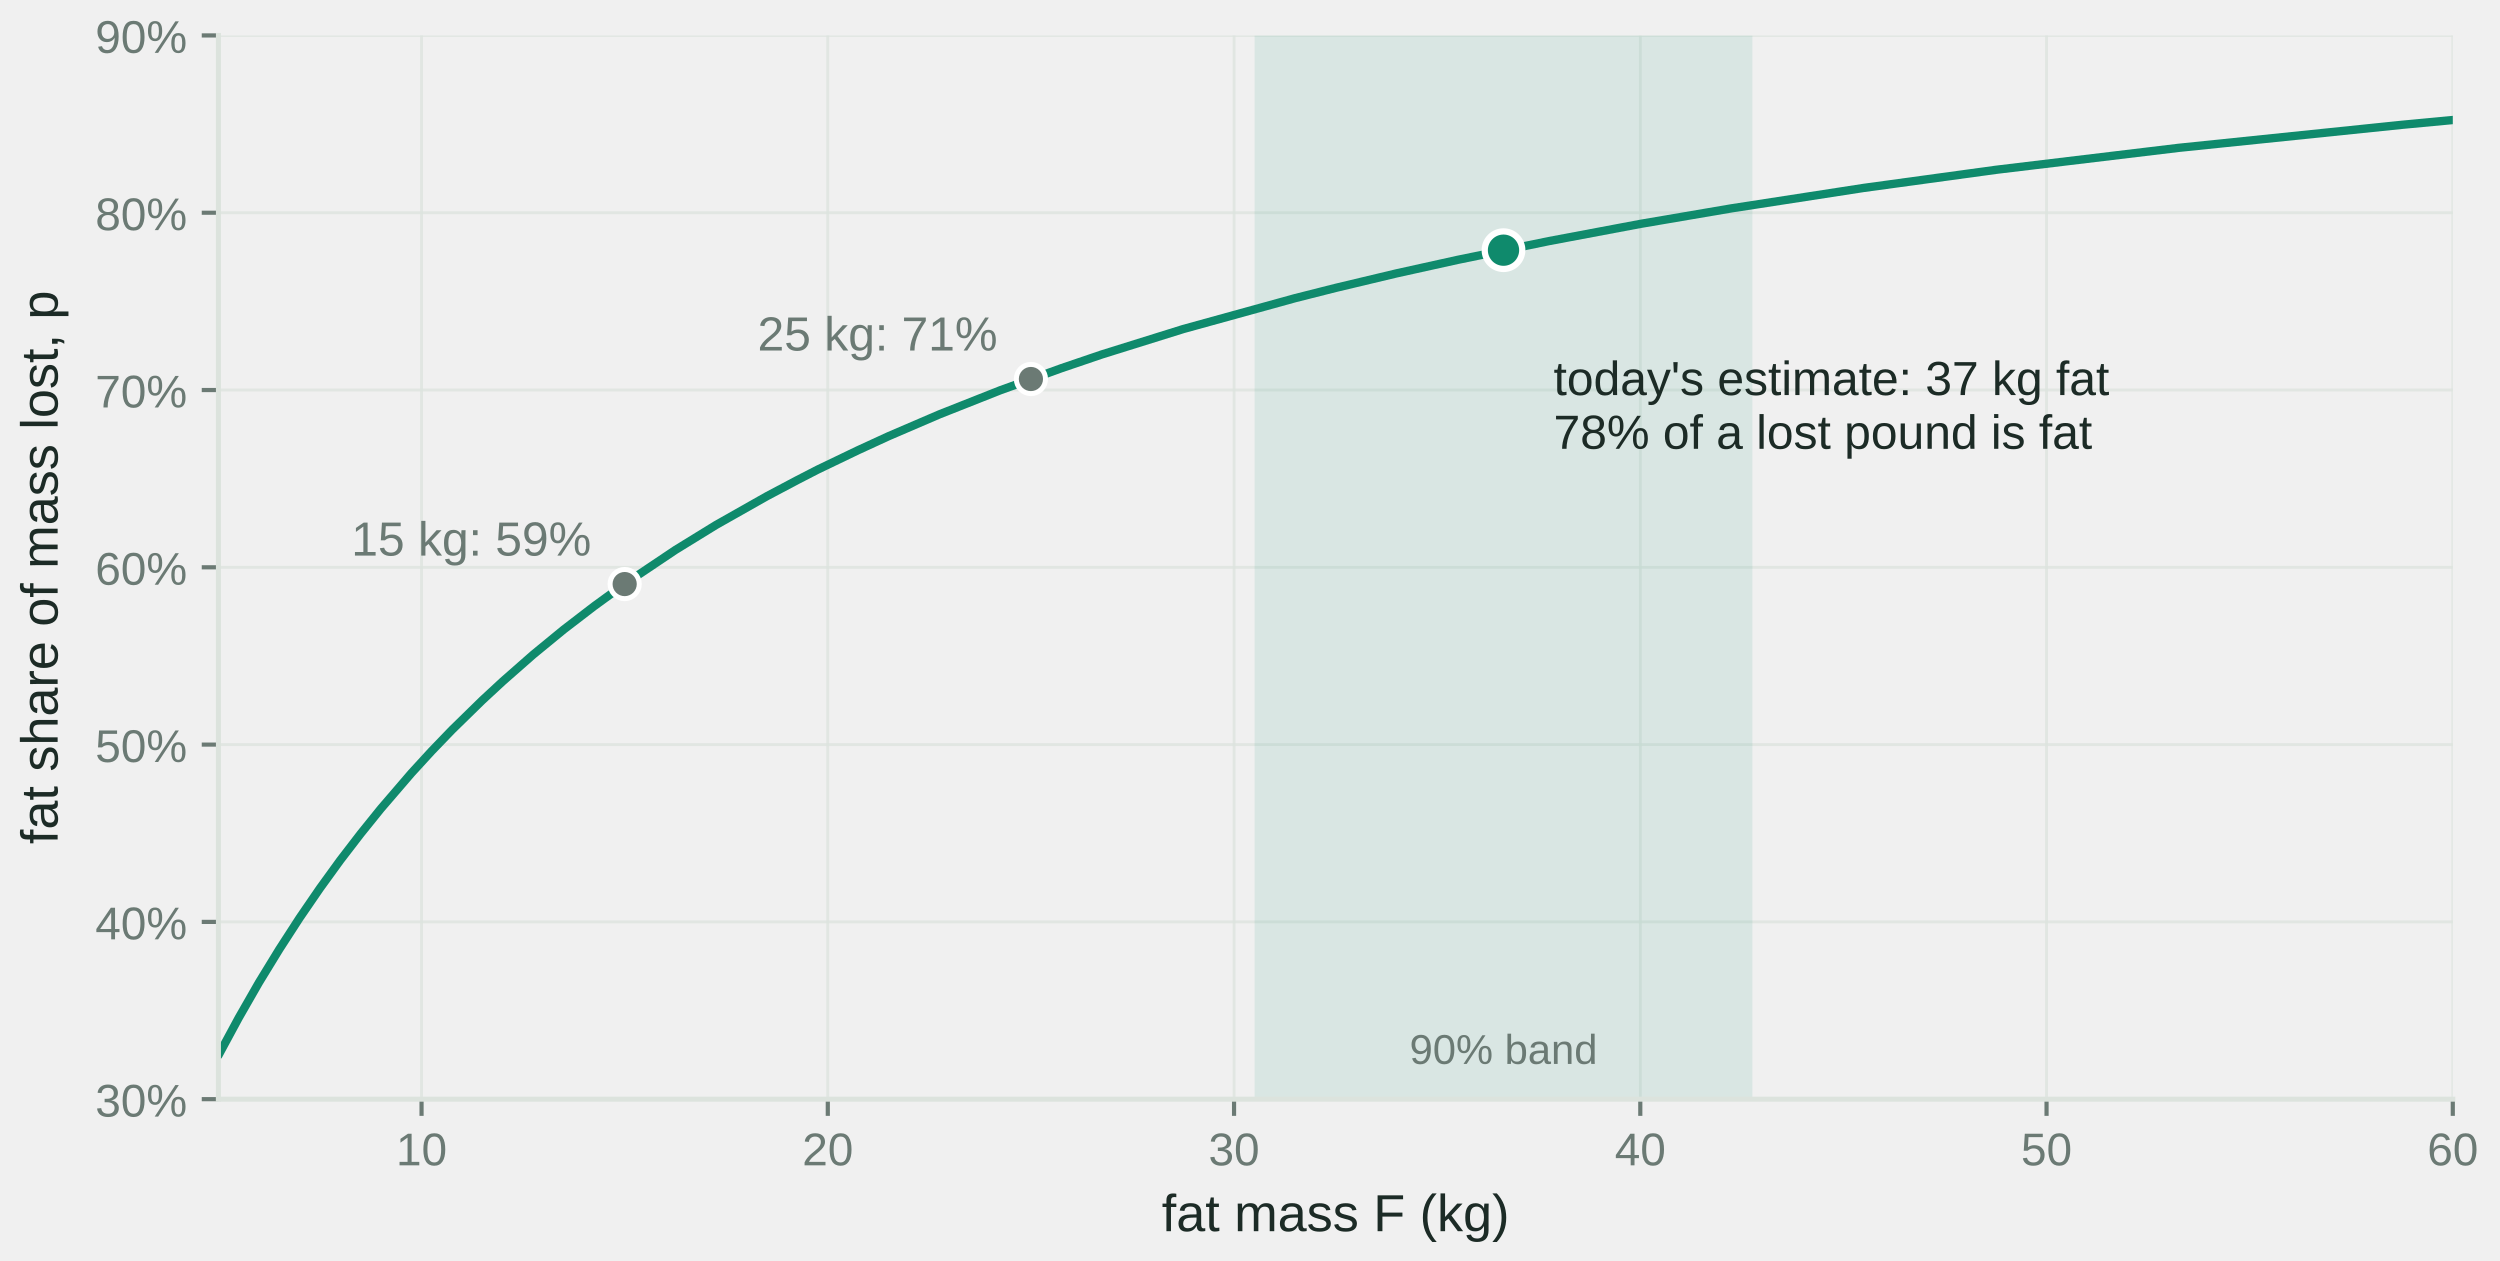
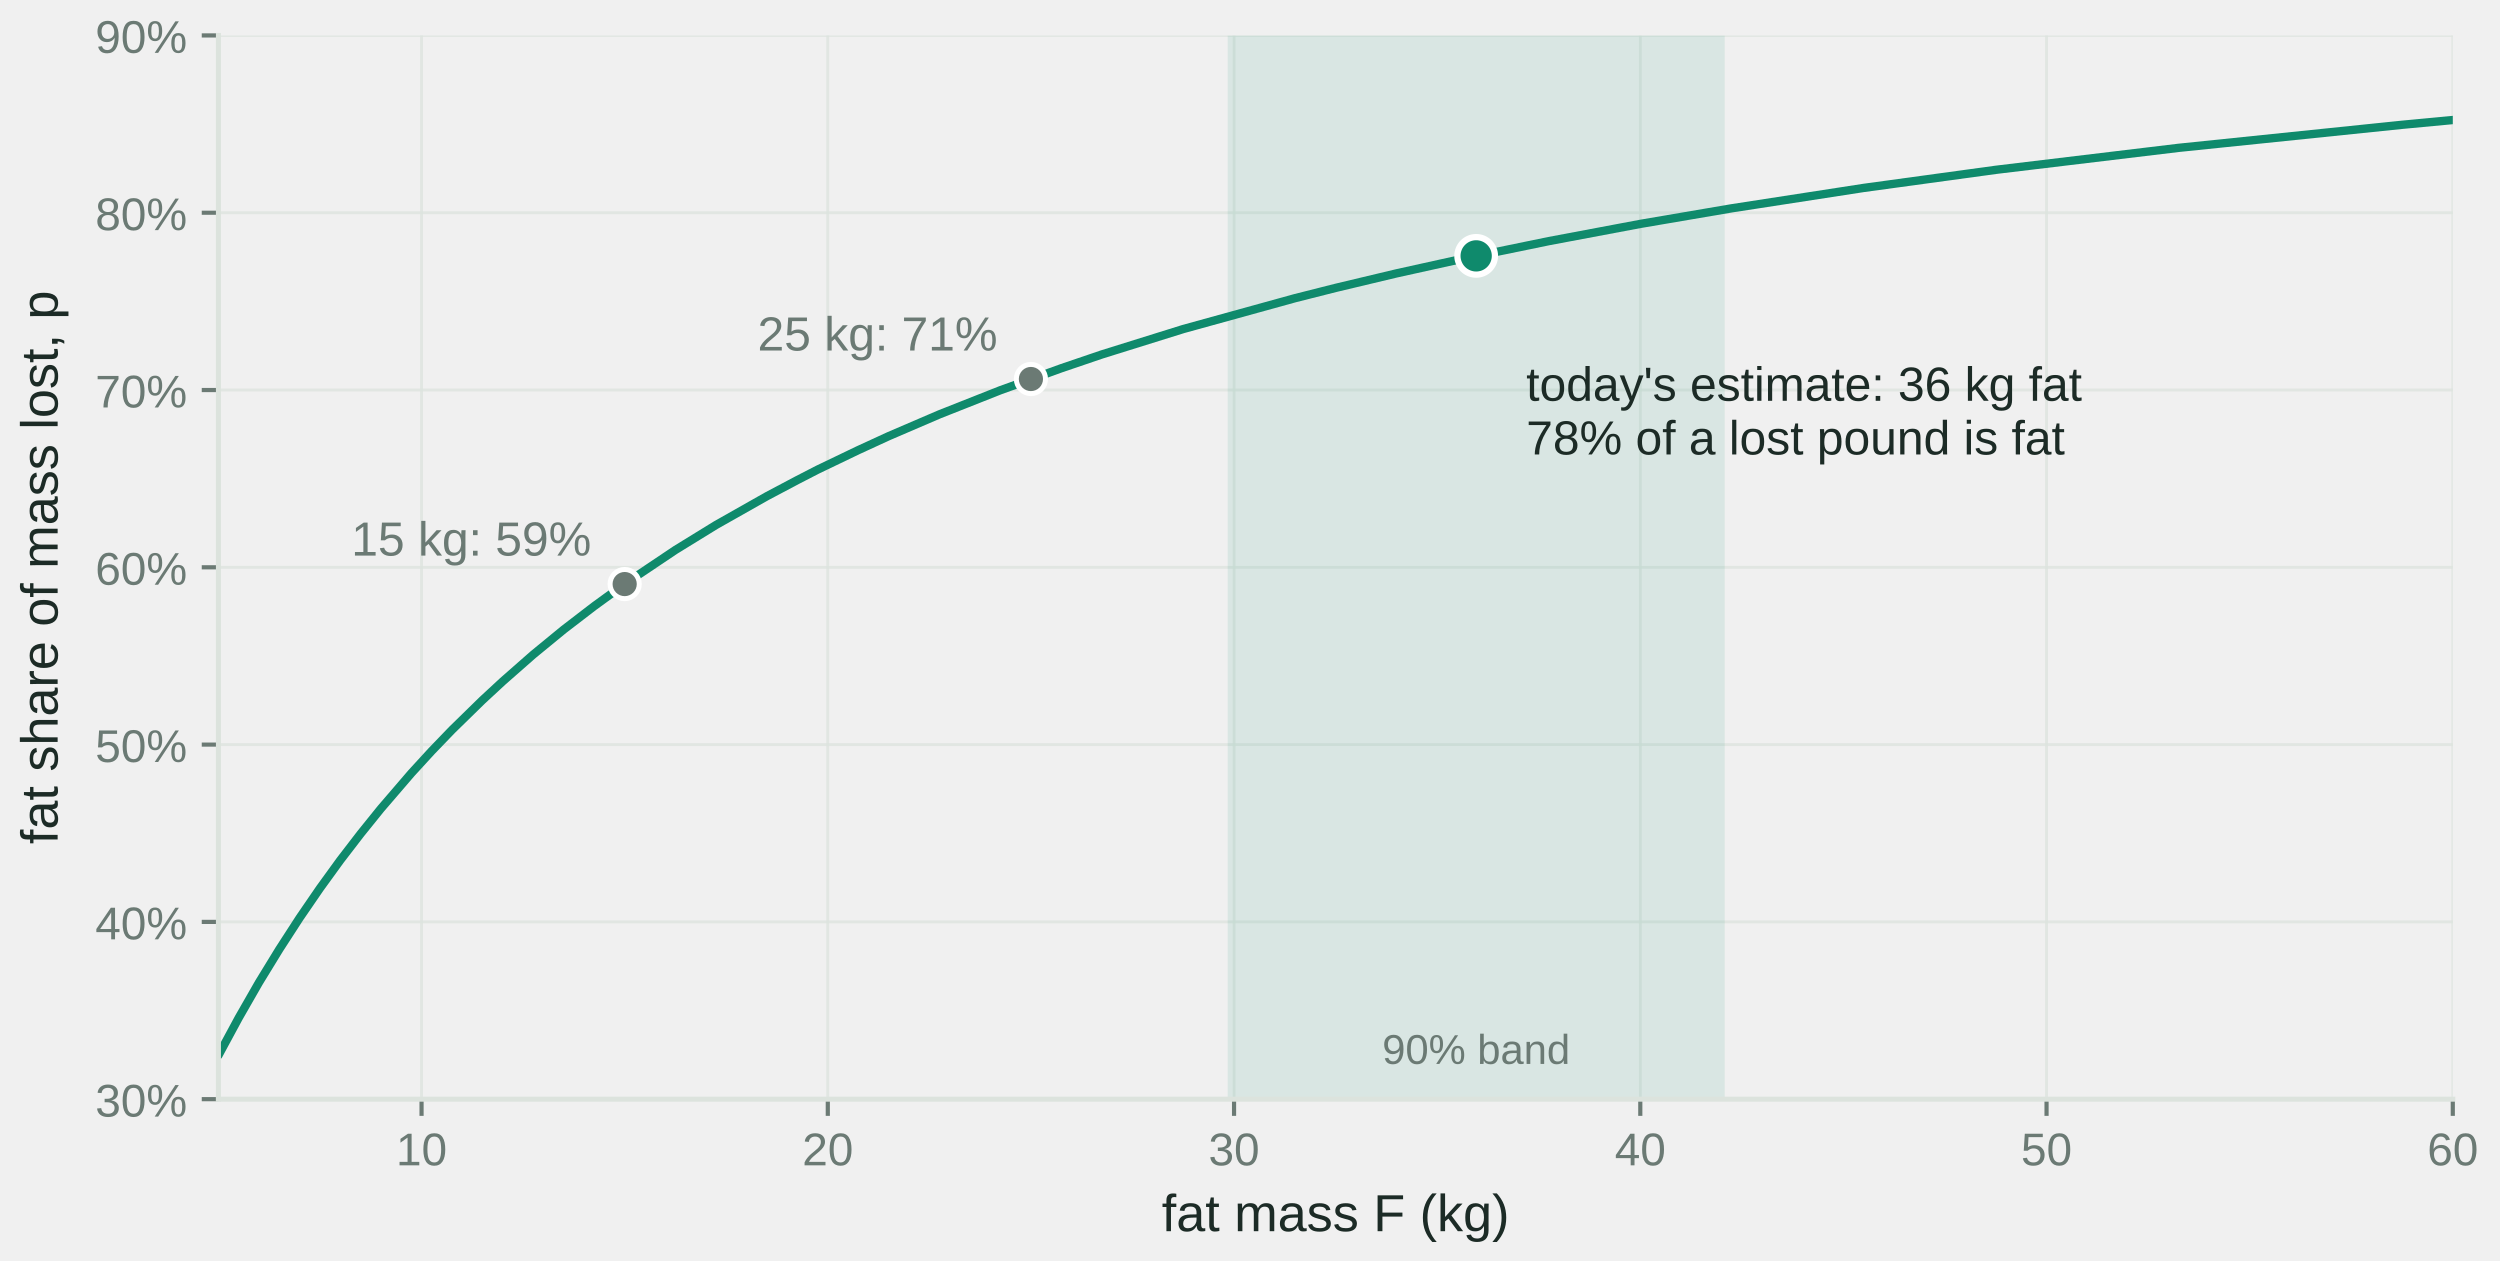
<svg xmlns="http://www.w3.org/2000/svg" xmlns:xlink="http://www.w3.org/1999/xlink" width="599.366pt" height="302.087pt" viewBox="0 0 599.366 302.087" version="1.1">
  <defs>
    <style type="text/css">*{stroke-linejoin: round; stroke-linecap: butt}</style>
  </defs>
  <g id="figure_1">
    <g id="patch_1">
      <path d="M -0 302.087  L 599.366 302.087  L 599.366 0  L -0 0  L -0 302.087  z " style="fill: none" />
    </g>
    <g id="axes_1">
      <g id="patch_2">
        <path d="M 52.367 263.523  L 588.047 263.523  L 588.047 8.499  L 52.367 8.499  L 52.367 263.523  z " style="fill: none" />
      </g>
      <g id="matplotlib.axis_1">
        <g id="xtick_1">
          <g id="line2d_1">
-             <path d="M 101.065 263.523  L 101.065 8.499  " clip-path="url(#pdc00072413)" style="fill: none; stroke: #dce3dd; stroke-opacity: 0.75; stroke-width: 0.7; stroke-linecap: round" />
+             <path d="M 101.065 263.523  L 101.065 8.499  " clip-path="url(#pb7cc917047)" style="fill: none; stroke: #dce3dd; stroke-opacity: 0.75; stroke-width: 0.7; stroke-linecap: round" />
          </g>
          <g id="line2d_2">
            <defs>
-               <path id="m65b9121a75" d="M 0 0  L 0 4  " style="stroke: #6b7a74" />
+               <path id="m1fadb97d75" d="M 0 0  L 0 4  " style="stroke: #6b7a74" />
            </defs>
            <g>
-               <use xlink:href="#m65b9121a75" x="101.065" y="263.523" style="fill: #6b7a74; stroke: #6b7a74" />
+               <use xlink:href="#m1fadb97d75" x="101.065" y="263.523" style="fill: #6b7a74; stroke: #6b7a74" />
            </g>
          </g>
          <g id="text_1">
            <text style="font-size: 11px; font-family: 'Source Sans Pro', 'Source Sans 3', 'Helvetica Neue', 'Arial', 'DejaVu Sans', sans-serif; text-anchor: middle; fill: #6b7a74" x="101.065" y="279.381" transform="rotate(-0 101.0651 279.3814)">10</text>
          </g>
        </g>
        <g id="xtick_2">
          <g id="line2d_3">
-             <path d="M 198.461 263.523  L 198.461 8.499  " clip-path="url(#pdc00072413)" style="fill: none; stroke: #dce3dd; stroke-opacity: 0.75; stroke-width: 0.7; stroke-linecap: round" />
+             <path d="M 198.461 263.523  L 198.461 8.499  " clip-path="url(#pb7cc917047)" style="fill: none; stroke: #dce3dd; stroke-opacity: 0.75; stroke-width: 0.7; stroke-linecap: round" />
          </g>
          <g id="line2d_4">
            <g>
-               <use xlink:href="#m65b9121a75" x="198.461" y="263.523" style="fill: #6b7a74; stroke: #6b7a74" />
+               <use xlink:href="#m1fadb97d75" x="198.461" y="263.523" style="fill: #6b7a74; stroke: #6b7a74" />
            </g>
          </g>
          <g id="text_2">
            <text style="font-size: 11px; font-family: 'Source Sans Pro', 'Source Sans 3', 'Helvetica Neue', 'Arial', 'DejaVu Sans', sans-serif; text-anchor: middle; fill: #6b7a74" x="198.461" y="279.381" transform="rotate(-0 198.4614 279.3814)">20</text>
          </g>
        </g>
        <g id="xtick_3">
          <g id="line2d_5">
-             <path d="M 295.858 263.523  L 295.858 8.499  " clip-path="url(#pdc00072413)" style="fill: none; stroke: #dce3dd; stroke-opacity: 0.75; stroke-width: 0.7; stroke-linecap: round" />
+             <path d="M 295.858 263.523  L 295.858 8.499  " clip-path="url(#pb7cc917047)" style="fill: none; stroke: #dce3dd; stroke-opacity: 0.75; stroke-width: 0.7; stroke-linecap: round" />
          </g>
          <g id="line2d_6">
            <g>
-               <use xlink:href="#m65b9121a75" x="295.858" y="263.523" style="fill: #6b7a74; stroke: #6b7a74" />
+               <use xlink:href="#m1fadb97d75" x="295.858" y="263.523" style="fill: #6b7a74; stroke: #6b7a74" />
            </g>
          </g>
          <g id="text_3">
            <text style="font-size: 11px; font-family: 'Source Sans Pro', 'Source Sans 3', 'Helvetica Neue', 'Arial', 'DejaVu Sans', sans-serif; text-anchor: middle; fill: #6b7a74" x="295.858" y="279.381" transform="rotate(-0 295.8578 279.3814)">30</text>
          </g>
        </g>
        <g id="xtick_4">
          <g id="line2d_7">
-             <path d="M 393.254 263.523  L 393.254 8.499  " clip-path="url(#pdc00072413)" style="fill: none; stroke: #dce3dd; stroke-opacity: 0.75; stroke-width: 0.7; stroke-linecap: round" />
+             <path d="M 393.254 263.523  L 393.254 8.499  " clip-path="url(#pb7cc917047)" style="fill: none; stroke: #dce3dd; stroke-opacity: 0.75; stroke-width: 0.7; stroke-linecap: round" />
          </g>
          <g id="line2d_8">
            <g>
-               <use xlink:href="#m65b9121a75" x="393.254" y="263.523" style="fill: #6b7a74; stroke: #6b7a74" />
+               <use xlink:href="#m1fadb97d75" x="393.254" y="263.523" style="fill: #6b7a74; stroke: #6b7a74" />
            </g>
          </g>
          <g id="text_4">
            <text style="font-size: 11px; font-family: 'Source Sans Pro', 'Source Sans 3', 'Helvetica Neue', 'Arial', 'DejaVu Sans', sans-serif; text-anchor: middle; fill: #6b7a74" x="393.254" y="279.381" transform="rotate(-0 393.2541 279.3814)">40</text>
          </g>
        </g>
        <g id="xtick_5">
          <g id="line2d_9">
-             <path d="M 490.651 263.523  L 490.651 8.499  " clip-path="url(#pdc00072413)" style="fill: none; stroke: #dce3dd; stroke-opacity: 0.75; stroke-width: 0.7; stroke-linecap: round" />
+             <path d="M 490.651 263.523  L 490.651 8.499  " clip-path="url(#pb7cc917047)" style="fill: none; stroke: #dce3dd; stroke-opacity: 0.75; stroke-width: 0.7; stroke-linecap: round" />
          </g>
          <g id="line2d_10">
            <g>
-               <use xlink:href="#m65b9121a75" x="490.651" y="263.523" style="fill: #6b7a74; stroke: #6b7a74" />
+               <use xlink:href="#m1fadb97d75" x="490.651" y="263.523" style="fill: #6b7a74; stroke: #6b7a74" />
            </g>
          </g>
          <g id="text_5">
            <text style="font-size: 11px; font-family: 'Source Sans Pro', 'Source Sans 3', 'Helvetica Neue', 'Arial', 'DejaVu Sans', sans-serif; text-anchor: middle; fill: #6b7a74" x="490.651" y="279.381" transform="rotate(-0 490.6505 279.3814)">50</text>
          </g>
        </g>
        <g id="xtick_6">
          <g id="line2d_11">
-             <path d="M 588.047 263.523  L 588.047 8.499  " clip-path="url(#pdc00072413)" style="fill: none; stroke: #dce3dd; stroke-opacity: 0.75; stroke-width: 0.7; stroke-linecap: round" />
+             <path d="M 588.047 263.523  L 588.047 8.499  " clip-path="url(#pb7cc917047)" style="fill: none; stroke: #dce3dd; stroke-opacity: 0.75; stroke-width: 0.7; stroke-linecap: round" />
          </g>
          <g id="line2d_12">
            <g>
-               <use xlink:href="#m65b9121a75" x="588.047" y="263.523" style="fill: #6b7a74; stroke: #6b7a74" />
+               <use xlink:href="#m1fadb97d75" x="588.047" y="263.523" style="fill: #6b7a74; stroke: #6b7a74" />
            </g>
          </g>
          <g id="text_6">
            <text style="font-size: 11px; font-family: 'Source Sans Pro', 'Source Sans 3', 'Helvetica Neue', 'Arial', 'DejaVu Sans', sans-serif; text-anchor: middle; fill: #6b7a74" x="588.047" y="279.381" transform="rotate(-0 588.0469 279.3814)">60</text>
          </g>
        </g>
        <g id="text_7">
          <text style="font-size: 12.5px; font-family: 'Source Sans Pro', 'Source Sans 3', 'Helvetica Neue', 'Arial', 'DejaVu Sans', sans-serif; text-anchor: middle; fill: #1c2b26" x="320.207" y="295.167" transform="rotate(-0 320.2069 295.1671)">fat mass F (kg)</text>
        </g>
      </g>
      <g id="matplotlib.axis_2">
        <g id="ytick_1">
          <g id="line2d_13">
-             <path d="M 52.367 263.523  L 588.047 263.523  " clip-path="url(#pdc00072413)" style="fill: none; stroke: #dce3dd; stroke-opacity: 0.75; stroke-width: 0.7; stroke-linecap: round" />
+             <path d="M 52.367 263.523  L 588.047 263.523  " clip-path="url(#pb7cc917047)" style="fill: none; stroke: #dce3dd; stroke-opacity: 0.75; stroke-width: 0.7; stroke-linecap: round" />
          </g>
          <g id="line2d_14">
            <defs>
-               <path id="m8e2e903ef1" d="M 0 0  L -4 0  " style="stroke: #6b7a74" />
+               <path id="m826b8a5901" d="M 0 0  L -4 0  " style="stroke: #6b7a74" />
            </defs>
            <g>
-               <use xlink:href="#m8e2e903ef1" x="52.367" y="263.523" style="fill: #6b7a74; stroke: #6b7a74" />
+               <use xlink:href="#m826b8a5901" x="52.367" y="263.523" style="fill: #6b7a74; stroke: #6b7a74" />
            </g>
          </g>
          <g id="text_8">
            <text style="font-size: 11px; font-family: 'Source Sans Pro', 'Source Sans 3', 'Helvetica Neue', 'Arial', 'DejaVu Sans', sans-serif; text-anchor: end; fill: #6b7a74" x="44.867" y="267.702" transform="rotate(-0 44.86688 267.7023)">30%</text>
          </g>
        </g>
        <g id="ytick_2">
          <g id="line2d_15">
-             <path d="M 52.367 221.019  L 588.047 221.019  " clip-path="url(#pdc00072413)" style="fill: none; stroke: #dce3dd; stroke-opacity: 0.75; stroke-width: 0.7; stroke-linecap: round" />
+             <path d="M 52.367 221.019  L 588.047 221.019  " clip-path="url(#pb7cc917047)" style="fill: none; stroke: #dce3dd; stroke-opacity: 0.75; stroke-width: 0.7; stroke-linecap: round" />
          </g>
          <g id="line2d_16">
            <g>
-               <use xlink:href="#m8e2e903ef1" x="52.367" y="221.019" style="fill: #6b7a74; stroke: #6b7a74" />
+               <use xlink:href="#m826b8a5901" x="52.367" y="221.019" style="fill: #6b7a74; stroke: #6b7a74" />
            </g>
          </g>
          <g id="text_9">
            <text style="font-size: 11px; font-family: 'Source Sans Pro', 'Source Sans 3', 'Helvetica Neue', 'Arial', 'DejaVu Sans', sans-serif; text-anchor: end; fill: #6b7a74" x="44.867" y="225.198" transform="rotate(-0 44.86688 225.1983)">40%</text>
          </g>
        </g>
        <g id="ytick_3">
          <g id="line2d_17">
-             <path d="M 52.367 178.515  L 588.047 178.515  " clip-path="url(#pdc00072413)" style="fill: none; stroke: #dce3dd; stroke-opacity: 0.75; stroke-width: 0.7; stroke-linecap: round" />
+             <path d="M 52.367 178.515  L 588.047 178.515  " clip-path="url(#pb7cc917047)" style="fill: none; stroke: #dce3dd; stroke-opacity: 0.75; stroke-width: 0.7; stroke-linecap: round" />
          </g>
          <g id="line2d_18">
            <g>
-               <use xlink:href="#m8e2e903ef1" x="52.367" y="178.515" style="fill: #6b7a74; stroke: #6b7a74" />
+               <use xlink:href="#m826b8a5901" x="52.367" y="178.515" style="fill: #6b7a74; stroke: #6b7a74" />
            </g>
          </g>
          <g id="text_10">
            <text style="font-size: 11px; font-family: 'Source Sans Pro', 'Source Sans 3', 'Helvetica Neue', 'Arial', 'DejaVu Sans', sans-serif; text-anchor: end; fill: #6b7a74" x="44.867" y="182.694" transform="rotate(-0 44.86688 182.6943)">50%</text>
          </g>
        </g>
        <g id="ytick_4">
          <g id="line2d_19">
-             <path d="M 52.367 136.011  L 588.047 136.011  " clip-path="url(#pdc00072413)" style="fill: none; stroke: #dce3dd; stroke-opacity: 0.75; stroke-width: 0.7; stroke-linecap: round" />
+             <path d="M 52.367 136.011  L 588.047 136.011  " clip-path="url(#pb7cc917047)" style="fill: none; stroke: #dce3dd; stroke-opacity: 0.75; stroke-width: 0.7; stroke-linecap: round" />
          </g>
          <g id="line2d_20">
            <g>
-               <use xlink:href="#m8e2e903ef1" x="52.367" y="136.011" style="fill: #6b7a74; stroke: #6b7a74" />
+               <use xlink:href="#m826b8a5901" x="52.367" y="136.011" style="fill: #6b7a74; stroke: #6b7a74" />
            </g>
          </g>
          <g id="text_11">
            <text style="font-size: 11px; font-family: 'Source Sans Pro', 'Source Sans 3', 'Helvetica Neue', 'Arial', 'DejaVu Sans', sans-serif; text-anchor: end; fill: #6b7a74" x="44.867" y="140.19" transform="rotate(-0 44.86688 140.1903)">60%</text>
          </g>
        </g>
        <g id="ytick_5">
          <g id="line2d_21">
-             <path d="M 52.367 93.507  L 588.047 93.507  " clip-path="url(#pdc00072413)" style="fill: none; stroke: #dce3dd; stroke-opacity: 0.75; stroke-width: 0.7; stroke-linecap: round" />
+             <path d="M 52.367 93.507  L 588.047 93.507  " clip-path="url(#pb7cc917047)" style="fill: none; stroke: #dce3dd; stroke-opacity: 0.75; stroke-width: 0.7; stroke-linecap: round" />
          </g>
          <g id="line2d_22">
            <g>
-               <use xlink:href="#m8e2e903ef1" x="52.367" y="93.507" style="fill: #6b7a74; stroke: #6b7a74" />
+               <use xlink:href="#m826b8a5901" x="52.367" y="93.507" style="fill: #6b7a74; stroke: #6b7a74" />
            </g>
          </g>
          <g id="text_12">
            <text style="font-size: 11px; font-family: 'Source Sans Pro', 'Source Sans 3', 'Helvetica Neue', 'Arial', 'DejaVu Sans', sans-serif; text-anchor: end; fill: #6b7a74" x="44.867" y="97.686" transform="rotate(-0 44.86688 97.68628)">70%</text>
          </g>
        </g>
        <g id="ytick_6">
          <g id="line2d_23">
-             <path d="M 52.367 51.003  L 588.047 51.003  " clip-path="url(#pdc00072413)" style="fill: none; stroke: #dce3dd; stroke-opacity: 0.75; stroke-width: 0.7; stroke-linecap: round" />
+             <path d="M 52.367 51.003  L 588.047 51.003  " clip-path="url(#pb7cc917047)" style="fill: none; stroke: #dce3dd; stroke-opacity: 0.75; stroke-width: 0.7; stroke-linecap: round" />
          </g>
          <g id="line2d_24">
            <g>
-               <use xlink:href="#m8e2e903ef1" x="52.367" y="51.003" style="fill: #6b7a74; stroke: #6b7a74" />
+               <use xlink:href="#m826b8a5901" x="52.367" y="51.003" style="fill: #6b7a74; stroke: #6b7a74" />
            </g>
          </g>
          <g id="text_13">
            <text style="font-size: 11px; font-family: 'Source Sans Pro', 'Source Sans 3', 'Helvetica Neue', 'Arial', 'DejaVu Sans', sans-serif; text-anchor: end; fill: #6b7a74" x="44.867" y="55.182" transform="rotate(-0 44.86688 55.18228)">80%</text>
          </g>
        </g>
        <g id="ytick_7">
          <g id="line2d_25">
-             <path d="M 52.367 8.499  L 588.047 8.499  " clip-path="url(#pdc00072413)" style="fill: none; stroke: #dce3dd; stroke-opacity: 0.75; stroke-width: 0.7; stroke-linecap: round" />
+             <path d="M 52.367 8.499  L 588.047 8.499  " clip-path="url(#pb7cc917047)" style="fill: none; stroke: #dce3dd; stroke-opacity: 0.75; stroke-width: 0.7; stroke-linecap: round" />
          </g>
          <g id="line2d_26">
            <g>
-               <use xlink:href="#m8e2e903ef1" x="52.367" y="8.499" style="fill: #6b7a74; stroke: #6b7a74" />
+               <use xlink:href="#m826b8a5901" x="52.367" y="8.499" style="fill: #6b7a74; stroke: #6b7a74" />
            </g>
          </g>
          <g id="text_14">
            <text style="font-size: 11px; font-family: 'Source Sans Pro', 'Source Sans 3', 'Helvetica Neue', 'Arial', 'DejaVu Sans', sans-serif; text-anchor: end; fill: #6b7a74" x="44.867" y="12.678" transform="rotate(-0 44.86688 12.67828)">90%</text>
          </g>
        </g>
        <g id="text_15">
          <text style="font-size: 12.5px; font-family: 'Source Sans Pro', 'Source Sans 3', 'Helvetica Neue', 'Arial', 'DejaVu Sans', sans-serif; text-anchor: middle; fill: #1c2b26" x="13.818" y="136.011" transform="rotate(-90 13.81805 136.0111)">fat share of mass lost, p</text>
        </g>
      </g>
      <g id="patch_3">
-         <path d="M 300.78 263.523  L 420.142 263.523  L 420.142 8.499  L 300.78 8.499  z " clip-path="url(#pdc00072413)" style="fill: #0f8a6c; opacity: 0.1" />
+         <path d="M 294.321 263.523  L 413.491 263.523  L 413.491 8.499  L 294.321 8.499  z " clip-path="url(#pb7cc917047)" style="fill: #0f8a6c; opacity: 0.1" />
      </g>
      <g id="line2d_27">
-         <path d="M 52.367 253.025  L 57.237 244.014  L 62.107 235.513  L 66.976 227.565  L 71.846 220.042  L 76.716 212.943  L 81.586 206.228  L 86.456 199.895  L 91.325 193.859  L 98.63 185.358  L 103.5 180.045  L 108.37 174.987  L 115.675 167.847  L 120.544 163.341  L 127.849 156.923  L 135.154 150.93  L 142.459 145.32  L 149.763 140.007  L 161.938 131.846  L 171.677 125.853  L 183.852 118.967  L 191.157 115.099  L 196.027 112.591  L 205.766 107.916  L 213.071 104.558  L 225.245 99.33  L 239.855 93.55  L 254.464 88.279  L 264.204 84.964  L 283.683 78.886  L 310.467 71.49  L 320.207 69.025  L 334.816 65.54  L 349.426 62.309  L 371.34 57.804  L 393.254 53.681  L 415.168 49.941  L 446.822 45.053  L 478.476 40.717  L 522.304 35.447  L 575.872 29.921  L 588.047 28.774  L 588.047 28.774  " clip-path="url(#pdc00072413)" style="fill: none; stroke: #0f8a6c; stroke-width: 2; stroke-linecap: round" />
+         <path d="M 52.367 253.025  L 57.237 244.014  L 62.107 235.513  L 66.976 227.565  L 71.846 220.042  L 76.716 212.943  L 81.586 206.228  L 86.456 199.895  L 91.325 193.859  L 98.63 185.358  L 103.5 180.045  L 108.37 174.987  L 115.675 167.847  L 120.544 163.341  L 127.849 156.923  L 135.154 150.93  L 142.459 145.32  L 149.763 140.007  L 161.938 131.846  L 171.677 125.853  L 183.852 118.967  L 191.157 115.099  L 196.027 112.591  L 205.766 107.916  L 213.071 104.558  L 225.245 99.33  L 239.855 93.55  L 254.464 88.279  L 264.204 84.964  L 283.683 78.886  L 310.467 71.49  L 320.207 69.025  L 334.816 65.54  L 349.426 62.309  L 371.34 57.804  L 393.254 53.681  L 415.168 49.941  L 446.822 45.053  L 478.476 40.717  L 522.304 35.447  L 575.872 29.921  L 588.047 28.774  L 588.047 28.774  " clip-path="url(#pb7cc917047)" style="fill: none; stroke: #0f8a6c; stroke-width: 2; stroke-linecap: round" />
      </g>
      <g id="patch_4">
        <path d="M 52.367 263.523  L 52.367 8.499  " style="fill: none; stroke: #dce3dd; stroke-width: 1.2; stroke-linejoin: miter; stroke-linecap: square" />
      </g>
      <g id="patch_5">
        <path d="M 52.367 263.523  L 588.047 263.523  " style="fill: none; stroke: #dce3dd; stroke-width: 1.2; stroke-linejoin: miter; stroke-linecap: square" />
      </g>
      <g id="text_16">
-         <text style="font-size: 11.5px; font-family: 'Source Sans Pro', 'Source Sans 3', 'Helvetica Neue', 'Arial', 'DejaVu Sans', sans-serif; fill: #1c2b26" transform="translate(372.4608 94.71876)">today's estimate: 37 kg fat</text>
-         <text style="font-size: 11.5px; font-family: 'Source Sans Pro', 'Source Sans 3', 'Helvetica Neue', 'Arial', 'DejaVu Sans', sans-serif; fill: #1c2b26" transform="translate(372.4608 107.5962)">78% of a lost pound is fat</text>
+         <text style="font-size: 11.5px; font-family: 'Source Sans Pro', 'Source Sans 3', 'Helvetica Neue', 'Arial', 'DejaVu Sans', sans-serif; fill: #1c2b26" transform="translate(365.906 96.08313)">today's estimate: 36 kg fat</text>
+         <text style="font-size: 11.5px; font-family: 'Source Sans Pro', 'Source Sans 3', 'Helvetica Neue', 'Arial', 'DejaVu Sans', sans-serif; fill: #1c2b26" transform="translate(365.906 108.9606)">78% of a lost pound is fat</text>
      </g>
      <g id="text_17">
        <text style="font-size: 11.5px; font-family: 'Source Sans Pro', 'Source Sans 3', 'Helvetica Neue', 'Arial', 'DejaVu Sans', sans-serif; text-anchor: end; fill: #6b7a74" x="141.763" y="133.201" transform="rotate(-0 141.7632 133.2005)">15 kg: 59%</text>
      </g>
      <g id="text_18">
        <text style="font-size: 11.5px; font-family: 'Source Sans Pro', 'Source Sans 3', 'Helvetica Neue', 'Arial', 'DejaVu Sans', sans-serif; text-anchor: end; fill: #6b7a74" x="239.16" y="84.039" transform="rotate(-0 239.1596 84.03893)">25 kg: 71%</text>
      </g>
      <g id="text_19">
-         <text style="font-size: 10px; font-family: 'Source Sans Pro', 'Source Sans 3', 'Helvetica Neue', 'Arial', 'DejaVu Sans', sans-serif; text-anchor: middle; fill: #6b7a74" x="360.461" y="255.068" transform="rotate(-0 360.4608 255.0679)">90% band</text>
+         <text style="font-size: 10px; font-family: 'Source Sans Pro', 'Source Sans 3', 'Helvetica Neue', 'Arial', 'DejaVu Sans', sans-serif; text-anchor: middle; fill: #6b7a74" x="353.906" y="255.068" transform="rotate(-0 353.906 255.0679)">90% band</text>
      </g>
      <g id="line2d_28">
        <defs>
-           <path id="m386d425e84" d="M 0 4.5  C 1.193 4.5 2.338 4.026 3.182 3.182  C 4.026 2.338 4.5 1.193 4.5 0  C 4.5 -1.193 4.026 -2.338 3.182 -3.182  C 2.338 -4.026 1.193 -4.5 0 -4.5  C -1.193 -4.5 -2.338 -4.026 -3.182 -3.182  C -4.026 -2.338 -4.5 -1.193 -4.5 0  C -4.5 1.193 -4.026 2.338 -3.182 3.182  C -2.338 4.026 -1.193 4.5 0 4.5  z " style="stroke: #ffffff; stroke-width: 1.5" />
+           <path id="m3914d7da51" d="M 0 4.5  C 1.193 4.5 2.338 4.026 3.182 3.182  C 4.026 2.338 4.5 1.193 4.5 0  C 4.5 -1.193 4.026 -2.338 3.182 -3.182  C 2.338 -4.026 1.193 -4.5 0 -4.5  C -1.193 -4.5 -2.338 -4.026 -3.182 -3.182  C -4.026 -2.338 -4.5 -1.193 -4.5 0  C -4.5 1.193 -4.026 2.338 -3.182 3.182  C -2.338 4.026 -1.193 4.5 0 4.5  z " style="stroke: #ffffff; stroke-width: 1.5" />
        </defs>
-         <g clip-path="url(#pdc00072413)">
-           <use xlink:href="#m386d425e84" x="360.461" y="59.981" style="fill: #0f8a6c; stroke: #ffffff; stroke-width: 1.5" />
+         <g clip-path="url(#pb7cc917047)">
+           <use xlink:href="#m3914d7da51" x="353.906" y="61.345" style="fill: #0f8a6c; stroke: #ffffff; stroke-width: 1.5" />
        </g>
      </g>
      <g id="line2d_29">
        <defs>
-           <path id="m187395e149" d="M 0 3.5  C 0.928 3.5 1.819 3.131 2.475 2.475  C 3.131 1.819 3.5 0.928 3.5 0  C 3.5 -0.928 3.131 -1.819 2.475 -2.475  C 1.819 -3.131 0.928 -3.5 0 -3.5  C -0.928 -3.5 -1.819 -3.131 -2.475 -2.475  C -3.131 -1.819 -3.5 -0.928 -3.5 0  C -3.5 0.928 -3.131 1.819 -2.475 2.475  C -1.819 3.131 -0.928 3.5 0 3.5  z " style="stroke: #ffffff; stroke-width: 1.2" />
+           <path id="m0fc8b3b1f0" d="M 0 3.5  C 0.928 3.5 1.819 3.131 2.475 2.475  C 3.131 1.819 3.5 0.928 3.5 0  C 3.5 -0.928 3.131 -1.819 2.475 -2.475  C 1.819 -3.131 0.928 -3.5 0 -3.5  C -0.928 -3.5 -1.819 -3.131 -2.475 -2.475  C -3.131 -1.819 -3.5 -0.928 -3.5 0  C -3.5 0.928 -3.131 1.819 -2.475 2.475  C -1.819 3.131 -0.928 3.5 0 3.5  z " style="stroke: #ffffff; stroke-width: 1.2" />
        </defs>
-         <g clip-path="url(#pdc00072413)">
-           <use xlink:href="#m187395e149" x="149.763" y="140.027" style="fill: #6b7a74; stroke: #ffffff; stroke-width: 1.2" />
+         <g clip-path="url(#pb7cc917047)">
+           <use xlink:href="#m0fc8b3b1f0" x="149.763" y="140.027" style="fill: #6b7a74; stroke: #ffffff; stroke-width: 1.2" />
        </g>
      </g>
      <g id="line2d_30">
-         <g clip-path="url(#pdc00072413)">
-           <use xlink:href="#m187395e149" x="247.16" y="90.866" style="fill: #6b7a74; stroke: #ffffff; stroke-width: 1.2" />
+         <g clip-path="url(#pb7cc917047)">
+           <use xlink:href="#m0fc8b3b1f0" x="247.16" y="90.866" style="fill: #6b7a74; stroke: #ffffff; stroke-width: 1.2" />
        </g>
      </g>
    </g>
  </g>
  <defs>
-     <clipPath id="pdc00072413">
+     <clipPath id="pb7cc917047">
      <rect x="52.367" y="8.499" width="535.68" height="255.024" />
    </clipPath>
  </defs>
</svg>
